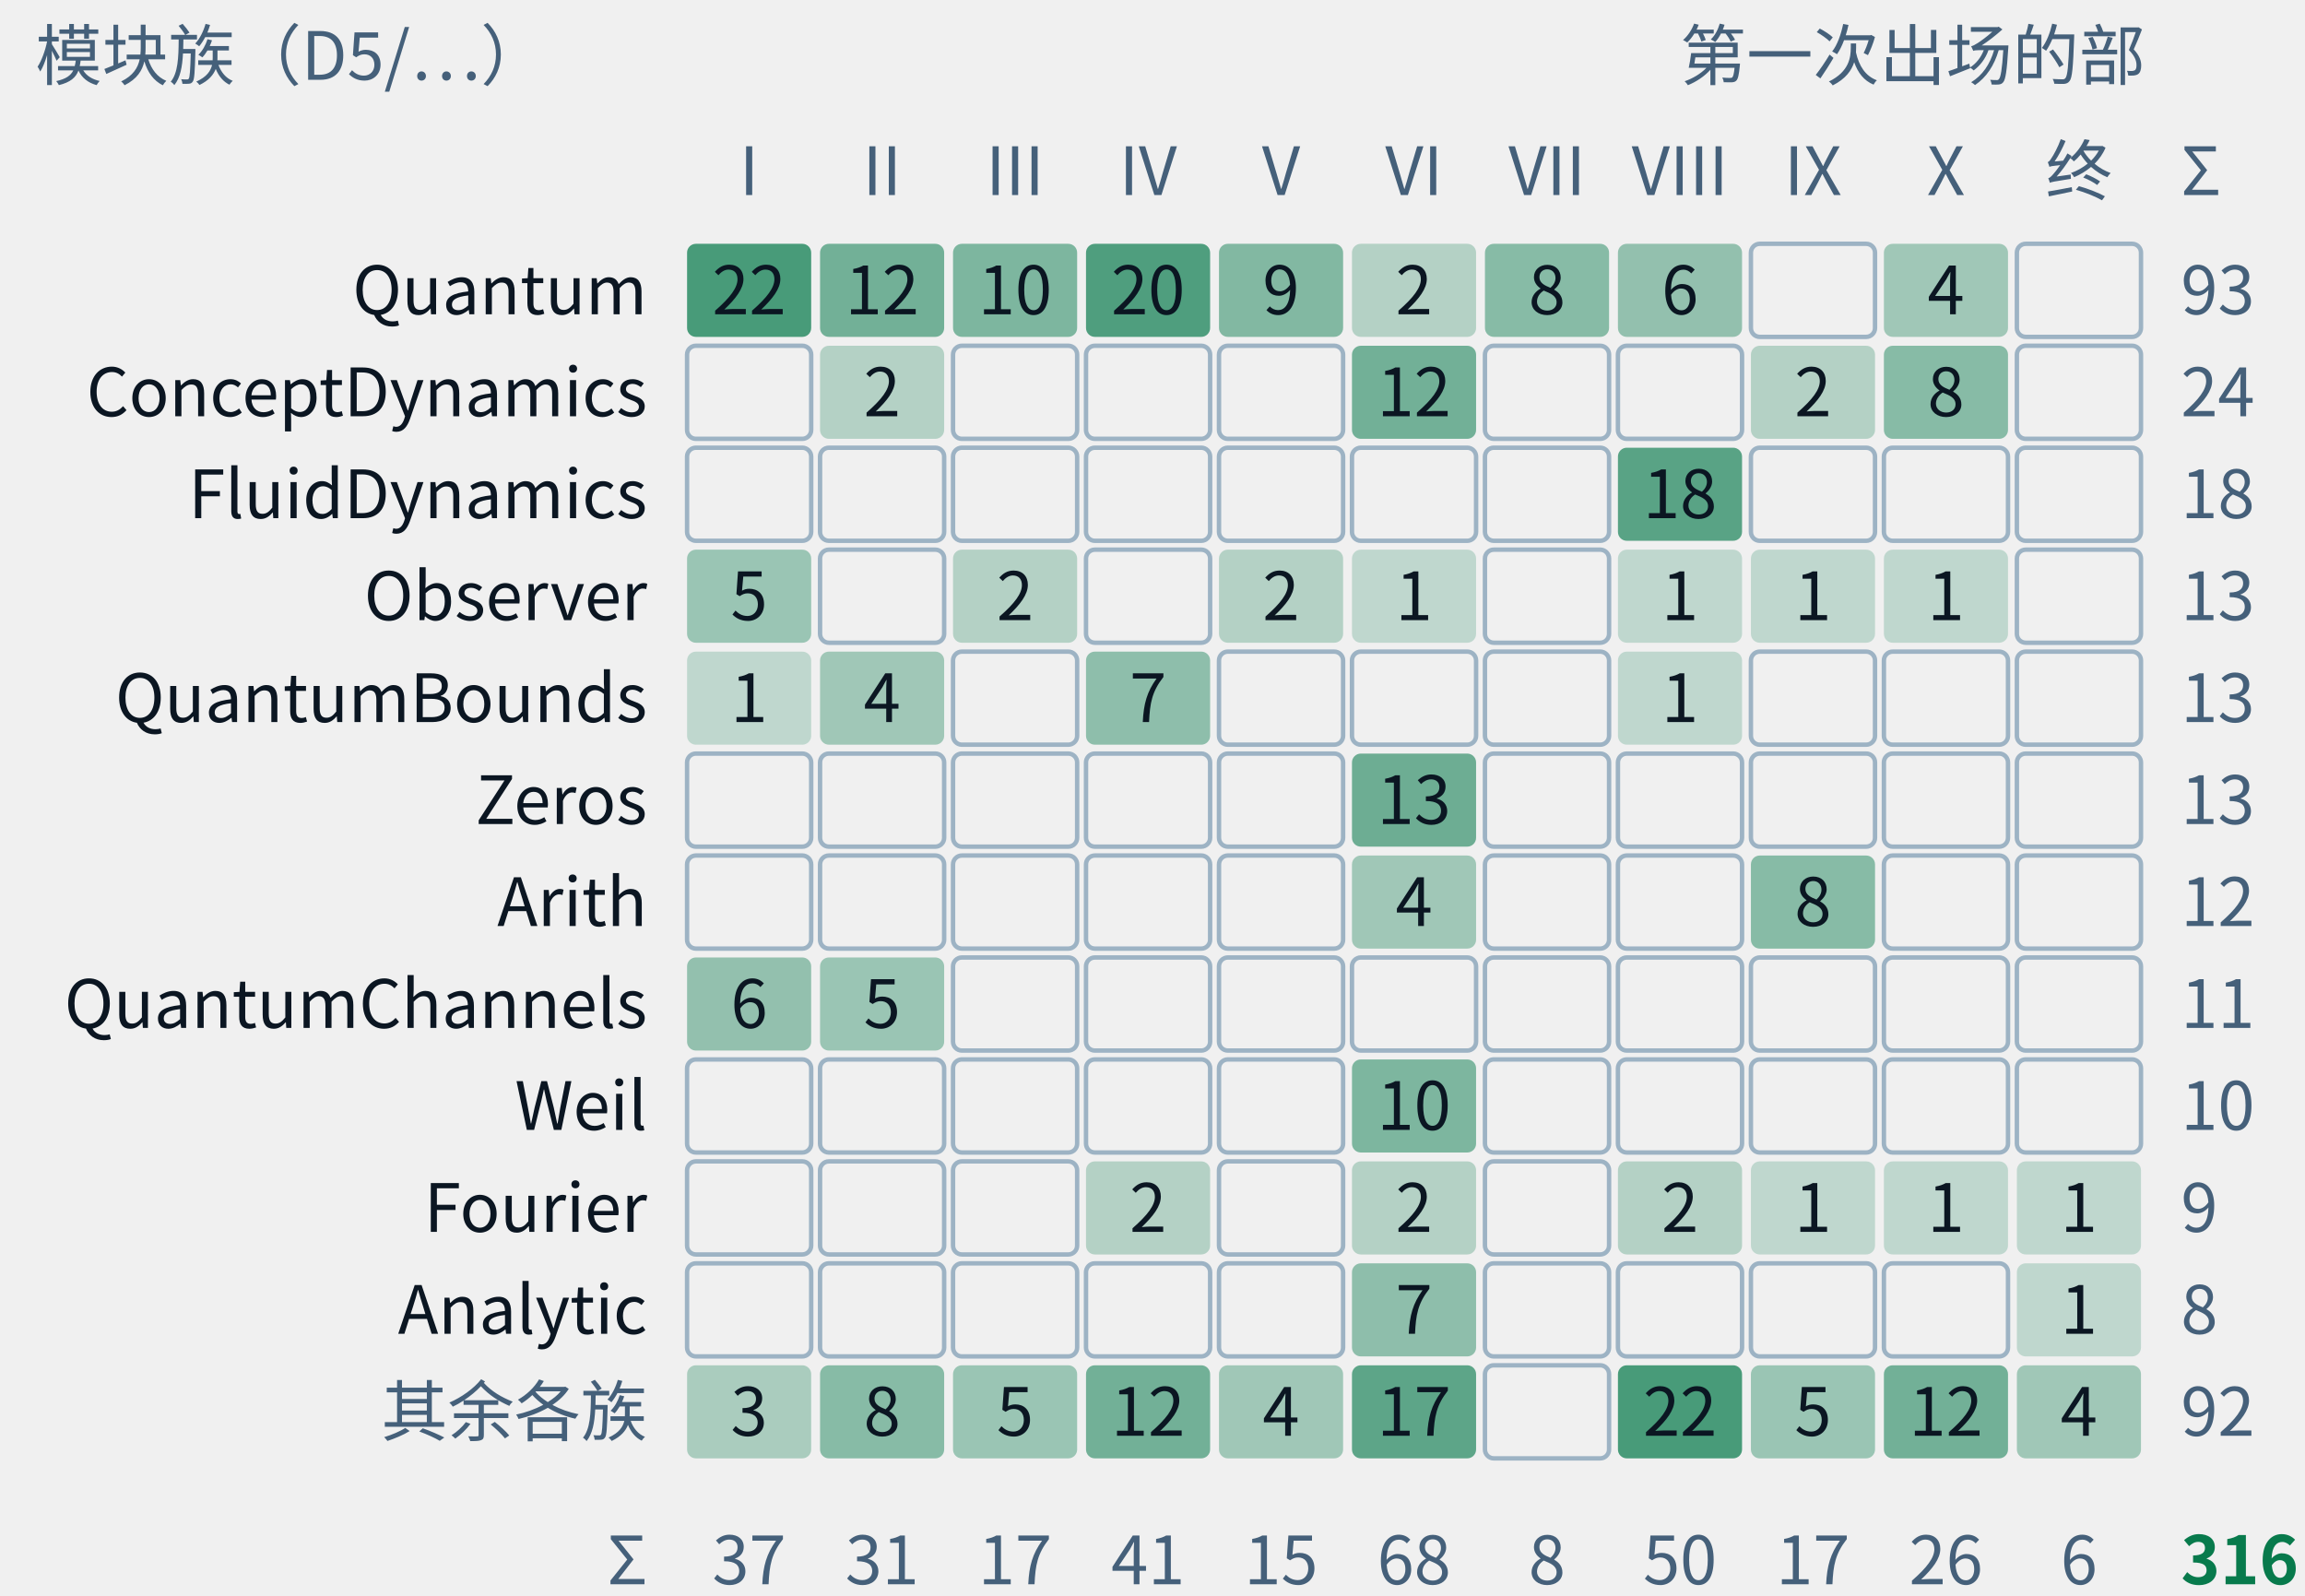
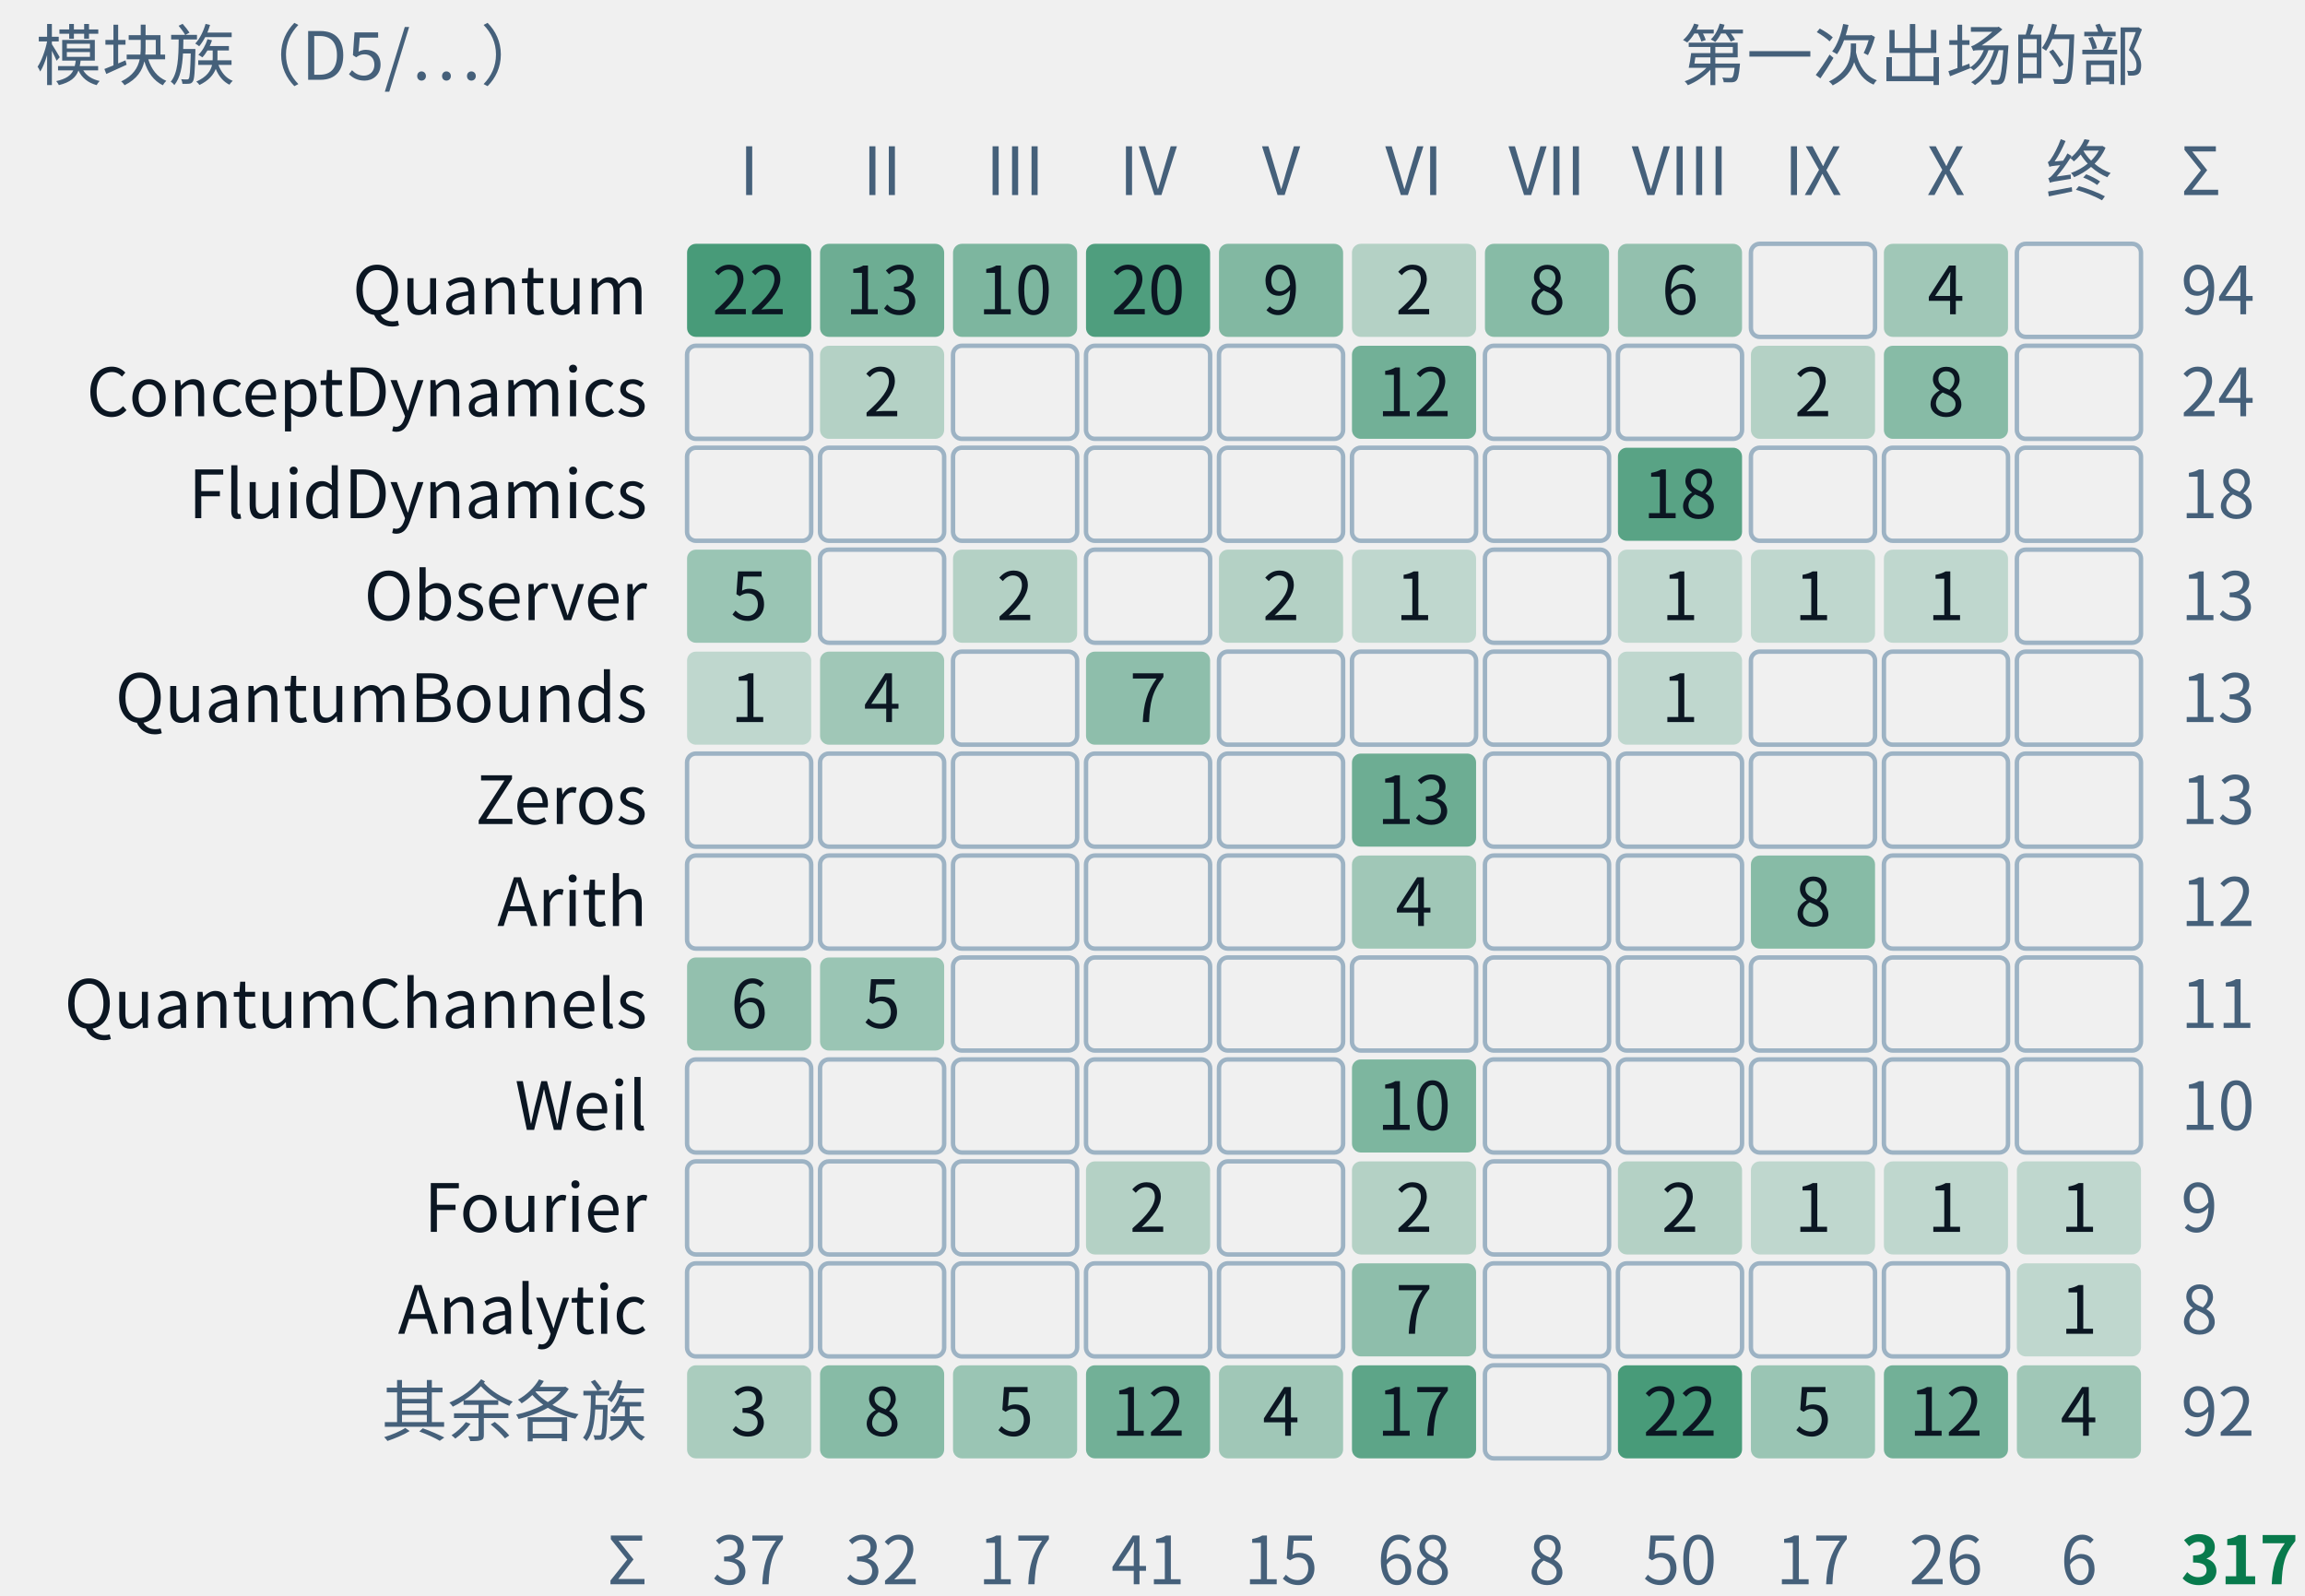
- <svg xmlns="http://www.w3.org/2000/svg" class="tr-fig" data-tr-fig="appc-modules-by-part" data-lang="zh" viewBox="0 0 520 360" width="520" height="360" font-family="'Noto Sans SC', 'Noto Sans CJK SC', 'Source Sans 3', 'PingFang SC', 'Microsoft YaHei', system-ui, sans-serif" role="img" aria-label="模块族与首次出场的部的计数格。行是 Quantum、ConceptDynamics、FluidDynamics、Observer、QuantumBounds、Zeros、Arith、QuantumChannels、Weil、Fourier、Analytic 与其余各族；列是第一至第十部与终章、附录。每格数字为条数，空格为零，合计 316 条。图不表示证明依赖。">
+ <svg xmlns="http://www.w3.org/2000/svg" class="tr-fig" data-tr-fig="appc-modules-by-part" data-lang="zh" viewBox="0 0 520 360" width="520" height="360" font-family="'Noto Sans SC', 'Noto Sans CJK SC', 'Source Sans 3', 'PingFang SC', 'Microsoft YaHei', system-ui, sans-serif" role="img" aria-label="模块族与首次出场的部的计数格。行是 Quantum、ConceptDynamics、FluidDynamics、Observer、QuantumBounds、Zeros、Arith、QuantumChannels、Weil、Fourier、Analytic 与其余各族；列是第一至第十部与终章、附录。每格数字为条数，空格为零，合计 317 条。图不表示证明依赖。">
  <style>.ts-ink{stroke:#0b1622}.tf-ink{fill:#0b1622}.ts-dim{stroke:#45607a}.tf-dim{fill:#45607a}.ts-faint{stroke:#9db3c4}.tf-faint{fill:#9db3c4}.ts-edge{stroke:#b9d0dd}.tf-edge{fill:#b9d0dd}.ts-hot{stroke:#5f9bb5}.tf-hot{fill:#5f9bb5}.ts-bg{stroke:#ffffff}.tf-bg{fill:#ffffff}.ts-panel{stroke:#eef5f9}.tf-panel{fill:#eef5f9}.ts-sheet{stroke:#f7fbfd}.tf-sheet{fill:#f7fbfd}.ts-cyan{stroke:#007c8a}.tf-cyan{fill:#007c8a}.ts-magenta{stroke:#b0128f}.tf-magenta{fill:#b0128f}.ts-amber{stroke:#946200}.tf-amber{fill:#946200}.ts-violet{stroke:#5a45c8}.tf-violet{fill:#5a45c8}.ts-ok{stroke:#087a4c}.tf-ok{fill:#087a4c}.ts-warn{stroke:#c21f3a}.tf-warn{fill:#c21f3a}.ts-blue{stroke:#1d5fd0}.tf-blue{fill:#1d5fd0}.ts-orange{stroke:#b85410}.tf-orange{fill:#b85410}.ts-sigma{stroke:#28405a}.tf-sigma{fill:#28405a}@media (prefers-color-scheme:dark){.ts-ink{stroke:#d4efff}.tf-ink{fill:#d4efff}.ts-dim{stroke:#6f8ea5}.tf-dim{fill:#6f8ea5}.ts-faint{stroke:#34506a}.tf-faint{fill:#34506a}.ts-edge{stroke:#143049}.tf-edge{fill:#143049}.ts-hot{stroke:#1f5d7c}.tf-hot{fill:#1f5d7c}.ts-bg{stroke:#03060c}.tf-bg{fill:#03060c}.ts-panel{stroke:#07101b}.tf-panel{fill:#07101b}.ts-sheet{stroke:#050c16}.tf-sheet{fill:#050c16}.ts-cyan{stroke:#19f0ff}.tf-cyan{fill:#19f0ff}.ts-magenta{stroke:#ff2fd0}.tf-magenta{fill:#ff2fd0}.ts-amber{stroke:#ffc83d}.tf-amber{fill:#ffc83d}.ts-violet{stroke:#9d8cff}.tf-violet{fill:#9d8cff}.ts-ok{stroke:#46ffb2}.tf-ok{fill:#46ffb2}.ts-warn{stroke:#ff5064}.tf-warn{fill:#ff5064}.ts-blue{stroke:#2a7bff}.tf-blue{fill:#2a7bff}.ts-orange{stroke:#ff8a3c}.tf-orange{fill:#ff8a3c}.ts-sigma{stroke:#cfe3ff}.tf-sigma{fill:#cfe3ff}}</style>
  <text class="tf-dim" x="8" y="18" font-size="15">模块族（D5/…）</text>
  <text class="tf-dim" x="484" y="18" font-size="15" text-anchor="end">第一次出场的部</text>
  <text class="tf-dim" x="169" y="44" font-size="15" text-anchor="middle">I</text>
  <text class="tf-dim" x="199" y="44" font-size="15" text-anchor="middle">II</text>
  <text class="tf-dim" x="229" y="44" font-size="15" text-anchor="middle">III</text>
  <text class="tf-dim" x="259" y="44" font-size="15" text-anchor="middle">IV</text>
  <text class="tf-dim" x="289" y="44" font-size="15" text-anchor="middle">V</text>
  <text class="tf-dim" x="319" y="44" font-size="15" text-anchor="middle">VI</text>
  <text class="tf-dim" x="349" y="44" font-size="15" text-anchor="middle">VII</text>
  <text class="tf-dim" x="379" y="44" font-size="15" text-anchor="middle">VIII</text>
  <text class="tf-dim" x="409" y="44" font-size="15" text-anchor="middle">IX</text>
  <text class="tf-dim" x="439" y="44" font-size="15" text-anchor="middle">X</text>
  <text class="tf-dim" x="469" y="44" font-size="15" text-anchor="middle">终</text>
  <text class="tf-ink" x="146" y="70.9" font-size="15" text-anchor="end">Quantum</text>
  <rect x="155" y="55" width="28" height="21" rx="2" class="tf-ok" fill-opacity="0.72" />
  <text class="tf-ink" x="169" y="70.9" font-size="15" text-anchor="middle">22</text>
-   <rect x="185" y="55" width="28" height="21" rx="2" class="tf-ok" fill-opacity="0.54" />
-   <text class="tf-ink" x="199" y="70.9" font-size="15" text-anchor="middle">12</text>
+   <rect x="185" y="55" width="28" height="21" rx="2" class="tf-ok" fill-opacity="0.56" />
+   <text class="tf-ink" x="199" y="70.9" font-size="15" text-anchor="middle">13</text>
  <rect x="215" y="55" width="28" height="21" rx="2" class="tf-ok" fill-opacity="0.49" />
  <text class="tf-ink" x="229" y="70.9" font-size="15" text-anchor="middle">10</text>
  <rect x="245" y="55" width="28" height="21" rx="2" class="tf-ok" fill-opacity="0.69" />
  <text class="tf-ink" x="259" y="70.9" font-size="15" text-anchor="middle">20</text>
  <rect x="275" y="55" width="28" height="21" rx="2" class="tf-ok" fill-opacity="0.47" />
  <text class="tf-ink" x="289" y="70.9" font-size="15" text-anchor="middle">9</text>
  <rect x="305" y="55" width="28" height="21" rx="2" class="tf-ok" fill-opacity="0.26" />
  <text class="tf-ink" x="319" y="70.9" font-size="15" text-anchor="middle">2</text>
  <rect x="335" y="55" width="28" height="21" rx="2" class="tf-ok" fill-opacity="0.45" />
  <text class="tf-ink" x="349" y="70.9" font-size="15" text-anchor="middle">8</text>
  <rect x="365" y="55" width="28" height="21" rx="2" class="tf-ok" fill-opacity="0.4" />
  <text class="tf-ink" x="379" y="70.9" font-size="15" text-anchor="middle">6</text>
  <rect x="395" y="55" width="28" height="21" rx="2" class="ts-faint" stroke-width="1" fill="none" />
  <rect x="425" y="55" width="28" height="21" rx="2" class="tf-ok" fill-opacity="0.34" />
  <text class="tf-ink" x="439" y="70.9" font-size="15" text-anchor="middle">4</text>
  <rect x="455" y="55" width="28" height="21" rx="2" class="ts-faint" stroke-width="1" fill="none" />
-   <text class="tf-dim" x="492" y="70.9" font-size="15">93</text>
+   <text class="tf-dim" x="492" y="70.9" font-size="15">94</text>
  <text class="tf-ink" x="146" y="93.9" font-size="15" text-anchor="end">ConceptDynamics</text>
  <rect x="155" y="78" width="28" height="21" rx="2" class="ts-faint" stroke-width="1" fill="none" />
  <rect x="185" y="78" width="28" height="21" rx="2" class="tf-ok" fill-opacity="0.26" />
  <text class="tf-ink" x="199" y="93.9" font-size="15" text-anchor="middle">2</text>
  <rect x="215" y="78" width="28" height="21" rx="2" class="ts-faint" stroke-width="1" fill="none" />
  <rect x="245" y="78" width="28" height="21" rx="2" class="ts-faint" stroke-width="1" fill="none" />
  <rect x="275" y="78" width="28" height="21" rx="2" class="ts-faint" stroke-width="1" fill="none" />
  <rect x="305" y="78" width="28" height="21" rx="2" class="tf-ok" fill-opacity="0.54" />
  <text class="tf-ink" x="319" y="93.9" font-size="15" text-anchor="middle">12</text>
  <rect x="335" y="78" width="28" height="21" rx="2" class="ts-faint" stroke-width="1" fill="none" />
  <rect x="365" y="78" width="28" height="21" rx="2" class="ts-faint" stroke-width="1" fill="none" />
  <rect x="395" y="78" width="28" height="21" rx="2" class="tf-ok" fill-opacity="0.26" />
  <text class="tf-ink" x="409" y="93.9" font-size="15" text-anchor="middle">2</text>
  <rect x="425" y="78" width="28" height="21" rx="2" class="tf-ok" fill-opacity="0.45" />
  <text class="tf-ink" x="439" y="93.9" font-size="15" text-anchor="middle">8</text>
  <rect x="455" y="78" width="28" height="21" rx="2" class="ts-faint" stroke-width="1" fill="none" />
  <text class="tf-dim" x="492" y="93.9" font-size="15">24</text>
  <text class="tf-ink" x="146" y="116.9" font-size="15" text-anchor="end">FluidDynamics</text>
  <rect x="155" y="101" width="28" height="21" rx="2" class="ts-faint" stroke-width="1" fill="none" />
  <rect x="185" y="101" width="28" height="21" rx="2" class="ts-faint" stroke-width="1" fill="none" />
  <rect x="215" y="101" width="28" height="21" rx="2" class="ts-faint" stroke-width="1" fill="none" />
  <rect x="245" y="101" width="28" height="21" rx="2" class="ts-faint" stroke-width="1" fill="none" />
  <rect x="275" y="101" width="28" height="21" rx="2" class="ts-faint" stroke-width="1" fill="none" />
  <rect x="305" y="101" width="28" height="21" rx="2" class="ts-faint" stroke-width="1" fill="none" />
  <rect x="335" y="101" width="28" height="21" rx="2" class="ts-faint" stroke-width="1" fill="none" />
  <rect x="365" y="101" width="28" height="21" rx="2" class="tf-ok" fill-opacity="0.65" />
  <text class="tf-ink" x="379" y="116.9" font-size="15" text-anchor="middle">18</text>
  <rect x="395" y="101" width="28" height="21" rx="2" class="ts-faint" stroke-width="1" fill="none" />
  <rect x="425" y="101" width="28" height="21" rx="2" class="ts-faint" stroke-width="1" fill="none" />
  <rect x="455" y="101" width="28" height="21" rx="2" class="ts-faint" stroke-width="1" fill="none" />
  <text class="tf-dim" x="492" y="116.9" font-size="15">18</text>
  <text class="tf-ink" x="146" y="139.9" font-size="15" text-anchor="end">Observer</text>
  <rect x="155" y="124" width="28" height="21" rx="2" class="tf-ok" fill-opacity="0.37" />
  <text class="tf-ink" x="169" y="139.9" font-size="15" text-anchor="middle">5</text>
  <rect x="185" y="124" width="28" height="21" rx="2" class="ts-faint" stroke-width="1" fill="none" />
  <rect x="215" y="124" width="28" height="21" rx="2" class="tf-ok" fill-opacity="0.26" />
  <text class="tf-ink" x="229" y="139.9" font-size="15" text-anchor="middle">2</text>
  <rect x="245" y="124" width="28" height="21" rx="2" class="ts-faint" stroke-width="1" fill="none" />
  <rect x="275" y="124" width="28" height="21" rx="2" class="tf-ok" fill-opacity="0.26" />
  <text class="tf-ink" x="289" y="139.9" font-size="15" text-anchor="middle">2</text>
  <rect x="305" y="124" width="28" height="21" rx="2" class="tf-ok" fill-opacity="0.21" />
  <text class="tf-ink" x="319" y="139.9" font-size="15" text-anchor="middle">1</text>
  <rect x="335" y="124" width="28" height="21" rx="2" class="ts-faint" stroke-width="1" fill="none" />
  <rect x="365" y="124" width="28" height="21" rx="2" class="tf-ok" fill-opacity="0.21" />
  <text class="tf-ink" x="379" y="139.9" font-size="15" text-anchor="middle">1</text>
  <rect x="395" y="124" width="28" height="21" rx="2" class="tf-ok" fill-opacity="0.21" />
  <text class="tf-ink" x="409" y="139.9" font-size="15" text-anchor="middle">1</text>
  <rect x="425" y="124" width="28" height="21" rx="2" class="tf-ok" fill-opacity="0.21" />
  <text class="tf-ink" x="439" y="139.9" font-size="15" text-anchor="middle">1</text>
  <rect x="455" y="124" width="28" height="21" rx="2" class="ts-faint" stroke-width="1" fill="none" />
  <text class="tf-dim" x="492" y="139.9" font-size="15">13</text>
  <text class="tf-ink" x="146" y="162.9" font-size="15" text-anchor="end">QuantumBounds</text>
  <rect x="155" y="147" width="28" height="21" rx="2" class="tf-ok" fill-opacity="0.21" />
  <text class="tf-ink" x="169" y="162.9" font-size="15" text-anchor="middle">1</text>
  <rect x="185" y="147" width="28" height="21" rx="2" class="tf-ok" fill-opacity="0.34" />
  <text class="tf-ink" x="199" y="162.9" font-size="15" text-anchor="middle">4</text>
  <rect x="215" y="147" width="28" height="21" rx="2" class="ts-faint" stroke-width="1" fill="none" />
  <rect x="245" y="147" width="28" height="21" rx="2" class="tf-ok" fill-opacity="0.42" />
  <text class="tf-ink" x="259" y="162.9" font-size="15" text-anchor="middle">7</text>
  <rect x="275" y="147" width="28" height="21" rx="2" class="ts-faint" stroke-width="1" fill="none" />
  <rect x="305" y="147" width="28" height="21" rx="2" class="ts-faint" stroke-width="1" fill="none" />
  <rect x="335" y="147" width="28" height="21" rx="2" class="ts-faint" stroke-width="1" fill="none" />
  <rect x="365" y="147" width="28" height="21" rx="2" class="tf-ok" fill-opacity="0.21" />
  <text class="tf-ink" x="379" y="162.9" font-size="15" text-anchor="middle">1</text>
  <rect x="395" y="147" width="28" height="21" rx="2" class="ts-faint" stroke-width="1" fill="none" />
  <rect x="425" y="147" width="28" height="21" rx="2" class="ts-faint" stroke-width="1" fill="none" />
  <rect x="455" y="147" width="28" height="21" rx="2" class="ts-faint" stroke-width="1" fill="none" />
  <text class="tf-dim" x="492" y="162.9" font-size="15">13</text>
  <text class="tf-ink" x="146" y="185.9" font-size="15" text-anchor="end">Zeros</text>
  <rect x="155" y="170" width="28" height="21" rx="2" class="ts-faint" stroke-width="1" fill="none" />
  <rect x="185" y="170" width="28" height="21" rx="2" class="ts-faint" stroke-width="1" fill="none" />
  <rect x="215" y="170" width="28" height="21" rx="2" class="ts-faint" stroke-width="1" fill="none" />
  <rect x="245" y="170" width="28" height="21" rx="2" class="ts-faint" stroke-width="1" fill="none" />
  <rect x="275" y="170" width="28" height="21" rx="2" class="ts-faint" stroke-width="1" fill="none" />
  <rect x="305" y="170" width="28" height="21" rx="2" class="tf-ok" fill-opacity="0.56" />
  <text class="tf-ink" x="319" y="185.9" font-size="15" text-anchor="middle">13</text>
  <rect x="335" y="170" width="28" height="21" rx="2" class="ts-faint" stroke-width="1" fill="none" />
  <rect x="365" y="170" width="28" height="21" rx="2" class="ts-faint" stroke-width="1" fill="none" />
  <rect x="395" y="170" width="28" height="21" rx="2" class="ts-faint" stroke-width="1" fill="none" />
  <rect x="425" y="170" width="28" height="21" rx="2" class="ts-faint" stroke-width="1" fill="none" />
  <rect x="455" y="170" width="28" height="21" rx="2" class="ts-faint" stroke-width="1" fill="none" />
  <text class="tf-dim" x="492" y="185.9" font-size="15">13</text>
  <text class="tf-ink" x="146" y="208.9" font-size="15" text-anchor="end">Arith</text>
  <rect x="155" y="193" width="28" height="21" rx="2" class="ts-faint" stroke-width="1" fill="none" />
  <rect x="185" y="193" width="28" height="21" rx="2" class="ts-faint" stroke-width="1" fill="none" />
  <rect x="215" y="193" width="28" height="21" rx="2" class="ts-faint" stroke-width="1" fill="none" />
  <rect x="245" y="193" width="28" height="21" rx="2" class="ts-faint" stroke-width="1" fill="none" />
  <rect x="275" y="193" width="28" height="21" rx="2" class="ts-faint" stroke-width="1" fill="none" />
  <rect x="305" y="193" width="28" height="21" rx="2" class="tf-ok" fill-opacity="0.34" />
  <text class="tf-ink" x="319" y="208.9" font-size="15" text-anchor="middle">4</text>
  <rect x="335" y="193" width="28" height="21" rx="2" class="ts-faint" stroke-width="1" fill="none" />
  <rect x="365" y="193" width="28" height="21" rx="2" class="ts-faint" stroke-width="1" fill="none" />
  <rect x="395" y="193" width="28" height="21" rx="2" class="tf-ok" fill-opacity="0.45" />
  <text class="tf-ink" x="409" y="208.9" font-size="15" text-anchor="middle">8</text>
  <rect x="425" y="193" width="28" height="21" rx="2" class="ts-faint" stroke-width="1" fill="none" />
  <rect x="455" y="193" width="28" height="21" rx="2" class="ts-faint" stroke-width="1" fill="none" />
  <text class="tf-dim" x="492" y="208.9" font-size="15">12</text>
  <text class="tf-ink" x="146" y="231.9" font-size="15" text-anchor="end">QuantumChannels</text>
  <rect x="155" y="216" width="28" height="21" rx="2" class="tf-ok" fill-opacity="0.4" />
  <text class="tf-ink" x="169" y="231.9" font-size="15" text-anchor="middle">6</text>
  <rect x="185" y="216" width="28" height="21" rx="2" class="tf-ok" fill-opacity="0.37" />
  <text class="tf-ink" x="199" y="231.9" font-size="15" text-anchor="middle">5</text>
  <rect x="215" y="216" width="28" height="21" rx="2" class="ts-faint" stroke-width="1" fill="none" />
  <rect x="245" y="216" width="28" height="21" rx="2" class="ts-faint" stroke-width="1" fill="none" />
  <rect x="275" y="216" width="28" height="21" rx="2" class="ts-faint" stroke-width="1" fill="none" />
  <rect x="305" y="216" width="28" height="21" rx="2" class="ts-faint" stroke-width="1" fill="none" />
  <rect x="335" y="216" width="28" height="21" rx="2" class="ts-faint" stroke-width="1" fill="none" />
  <rect x="365" y="216" width="28" height="21" rx="2" class="ts-faint" stroke-width="1" fill="none" />
  <rect x="395" y="216" width="28" height="21" rx="2" class="ts-faint" stroke-width="1" fill="none" />
  <rect x="425" y="216" width="28" height="21" rx="2" class="ts-faint" stroke-width="1" fill="none" />
  <rect x="455" y="216" width="28" height="21" rx="2" class="ts-faint" stroke-width="1" fill="none" />
  <text class="tf-dim" x="492" y="231.9" font-size="15">11</text>
  <text class="tf-ink" x="146" y="254.9" font-size="15" text-anchor="end">Weil</text>
  <rect x="155" y="239" width="28" height="21" rx="2" class="ts-faint" stroke-width="1" fill="none" />
  <rect x="185" y="239" width="28" height="21" rx="2" class="ts-faint" stroke-width="1" fill="none" />
  <rect x="215" y="239" width="28" height="21" rx="2" class="ts-faint" stroke-width="1" fill="none" />
  <rect x="245" y="239" width="28" height="21" rx="2" class="ts-faint" stroke-width="1" fill="none" />
  <rect x="275" y="239" width="28" height="21" rx="2" class="ts-faint" stroke-width="1" fill="none" />
  <rect x="305" y="239" width="28" height="21" rx="2" class="tf-ok" fill-opacity="0.49" />
  <text class="tf-ink" x="319" y="254.9" font-size="15" text-anchor="middle">10</text>
  <rect x="335" y="239" width="28" height="21" rx="2" class="ts-faint" stroke-width="1" fill="none" />
  <rect x="365" y="239" width="28" height="21" rx="2" class="ts-faint" stroke-width="1" fill="none" />
  <rect x="395" y="239" width="28" height="21" rx="2" class="ts-faint" stroke-width="1" fill="none" />
  <rect x="425" y="239" width="28" height="21" rx="2" class="ts-faint" stroke-width="1" fill="none" />
  <rect x="455" y="239" width="28" height="21" rx="2" class="ts-faint" stroke-width="1" fill="none" />
  <text class="tf-dim" x="492" y="254.9" font-size="15">10</text>
  <text class="tf-ink" x="146" y="277.9" font-size="15" text-anchor="end">Fourier</text>
  <rect x="155" y="262" width="28" height="21" rx="2" class="ts-faint" stroke-width="1" fill="none" />
  <rect x="185" y="262" width="28" height="21" rx="2" class="ts-faint" stroke-width="1" fill="none" />
  <rect x="215" y="262" width="28" height="21" rx="2" class="ts-faint" stroke-width="1" fill="none" />
  <rect x="245" y="262" width="28" height="21" rx="2" class="tf-ok" fill-opacity="0.26" />
  <text class="tf-ink" x="259" y="277.9" font-size="15" text-anchor="middle">2</text>
  <rect x="275" y="262" width="28" height="21" rx="2" class="ts-faint" stroke-width="1" fill="none" />
  <rect x="305" y="262" width="28" height="21" rx="2" class="tf-ok" fill-opacity="0.26" />
  <text class="tf-ink" x="319" y="277.9" font-size="15" text-anchor="middle">2</text>
  <rect x="335" y="262" width="28" height="21" rx="2" class="ts-faint" stroke-width="1" fill="none" />
  <rect x="365" y="262" width="28" height="21" rx="2" class="tf-ok" fill-opacity="0.26" />
  <text class="tf-ink" x="379" y="277.9" font-size="15" text-anchor="middle">2</text>
  <rect x="395" y="262" width="28" height="21" rx="2" class="tf-ok" fill-opacity="0.21" />
  <text class="tf-ink" x="409" y="277.9" font-size="15" text-anchor="middle">1</text>
  <rect x="425" y="262" width="28" height="21" rx="2" class="tf-ok" fill-opacity="0.21" />
  <text class="tf-ink" x="439" y="277.9" font-size="15" text-anchor="middle">1</text>
  <rect x="455" y="262" width="28" height="21" rx="2" class="tf-ok" fill-opacity="0.21" />
  <text class="tf-ink" x="469" y="277.9" font-size="15" text-anchor="middle">1</text>
  <text class="tf-dim" x="492" y="277.9" font-size="15">9</text>
  <text class="tf-ink" x="146" y="300.9" font-size="15" text-anchor="end">Analytic</text>
  <rect x="155" y="285" width="28" height="21" rx="2" class="ts-faint" stroke-width="1" fill="none" />
  <rect x="185" y="285" width="28" height="21" rx="2" class="ts-faint" stroke-width="1" fill="none" />
  <rect x="215" y="285" width="28" height="21" rx="2" class="ts-faint" stroke-width="1" fill="none" />
  <rect x="245" y="285" width="28" height="21" rx="2" class="ts-faint" stroke-width="1" fill="none" />
  <rect x="275" y="285" width="28" height="21" rx="2" class="ts-faint" stroke-width="1" fill="none" />
  <rect x="305" y="285" width="28" height="21" rx="2" class="tf-ok" fill-opacity="0.42" />
  <text class="tf-ink" x="319" y="300.9" font-size="15" text-anchor="middle">7</text>
  <rect x="335" y="285" width="28" height="21" rx="2" class="ts-faint" stroke-width="1" fill="none" />
  <rect x="365" y="285" width="28" height="21" rx="2" class="ts-faint" stroke-width="1" fill="none" />
  <rect x="395" y="285" width="28" height="21" rx="2" class="ts-faint" stroke-width="1" fill="none" />
  <rect x="425" y="285" width="28" height="21" rx="2" class="ts-faint" stroke-width="1" fill="none" />
  <rect x="455" y="285" width="28" height="21" rx="2" class="tf-ok" fill-opacity="0.21" />
  <text class="tf-ink" x="469" y="300.9" font-size="15" text-anchor="middle">1</text>
  <text class="tf-dim" x="492" y="300.9" font-size="15">8</text>
  <text class="tf-dim" x="146" y="323.9" font-size="15" text-anchor="end">其余各族</text>
  <rect x="155" y="308" width="28" height="21" rx="2" class="tf-ok" fill-opacity="0.3" />
  <text class="tf-ink" x="169" y="323.9" font-size="15" text-anchor="middle">3</text>
  <rect x="185" y="308" width="28" height="21" rx="2" class="tf-ok" fill-opacity="0.45" />
  <text class="tf-ink" x="199" y="323.9" font-size="15" text-anchor="middle">8</text>
  <rect x="215" y="308" width="28" height="21" rx="2" class="tf-ok" fill-opacity="0.37" />
  <text class="tf-ink" x="229" y="323.9" font-size="15" text-anchor="middle">5</text>
  <rect x="245" y="308" width="28" height="21" rx="2" class="tf-ok" fill-opacity="0.54" />
  <text class="tf-ink" x="259" y="323.9" font-size="15" text-anchor="middle">12</text>
  <rect x="275" y="308" width="28" height="21" rx="2" class="tf-ok" fill-opacity="0.34" />
  <text class="tf-ink" x="289" y="323.9" font-size="15" text-anchor="middle">4</text>
  <rect x="305" y="308" width="28" height="21" rx="2" class="tf-ok" fill-opacity="0.63" />
  <text class="tf-ink" x="319" y="323.9" font-size="15" text-anchor="middle">17</text>
  <rect x="335" y="308" width="28" height="21" rx="2" class="ts-faint" stroke-width="1" fill="none" />
  <rect x="365" y="308" width="28" height="21" rx="2" class="tf-ok" fill-opacity="0.72" />
  <text class="tf-ink" x="379" y="323.9" font-size="15" text-anchor="middle">22</text>
  <rect x="395" y="308" width="28" height="21" rx="2" class="tf-ok" fill-opacity="0.37" />
  <text class="tf-ink" x="409" y="323.9" font-size="15" text-anchor="middle">5</text>
  <rect x="425" y="308" width="28" height="21" rx="2" class="tf-ok" fill-opacity="0.54" />
  <text class="tf-ink" x="439" y="323.9" font-size="15" text-anchor="middle">12</text>
  <rect x="455" y="308" width="28" height="21" rx="2" class="tf-ok" fill-opacity="0.34" />
  <text class="tf-ink" x="469" y="323.9" font-size="15" text-anchor="middle">4</text>
  <text class="tf-dim" x="492" y="323.9" font-size="15">92</text>
  <text class="tf-dim" x="492" y="44" font-size="15">Σ</text>
  <text class="tf-dim" x="146" y="357.4" font-size="15" text-anchor="end">Σ</text>
  <text class="tf-dim" x="169" y="357.4" font-size="15" text-anchor="middle">37</text>
-   <text class="tf-dim" x="199" y="357.4" font-size="15" text-anchor="middle">31</text>
+   <text class="tf-dim" x="199" y="357.4" font-size="15" text-anchor="middle">32</text>
  <text class="tf-dim" x="229" y="357.4" font-size="15" text-anchor="middle">17</text>
  <text class="tf-dim" x="259" y="357.4" font-size="15" text-anchor="middle">41</text>
  <text class="tf-dim" x="289" y="357.4" font-size="15" text-anchor="middle">15</text>
  <text class="tf-dim" x="319" y="357.4" font-size="15" text-anchor="middle">68</text>
  <text class="tf-dim" x="349" y="357.4" font-size="15" text-anchor="middle">8</text>
  <text class="tf-dim" x="379" y="357.4" font-size="15" text-anchor="middle">50</text>
  <text class="tf-dim" x="409" y="357.4" font-size="15" text-anchor="middle">17</text>
  <text class="tf-dim" x="439" y="357.4" font-size="15" text-anchor="middle">26</text>
  <text class="tf-dim" x="469" y="357.4" font-size="15" text-anchor="middle">6</text>
-   <text class="tf-ok" x="492" y="357.4" font-size="15" font-weight="600">316</text>
+   <text class="tf-ok" x="492" y="357.4" font-size="15" font-weight="600">317</text>
</svg>
